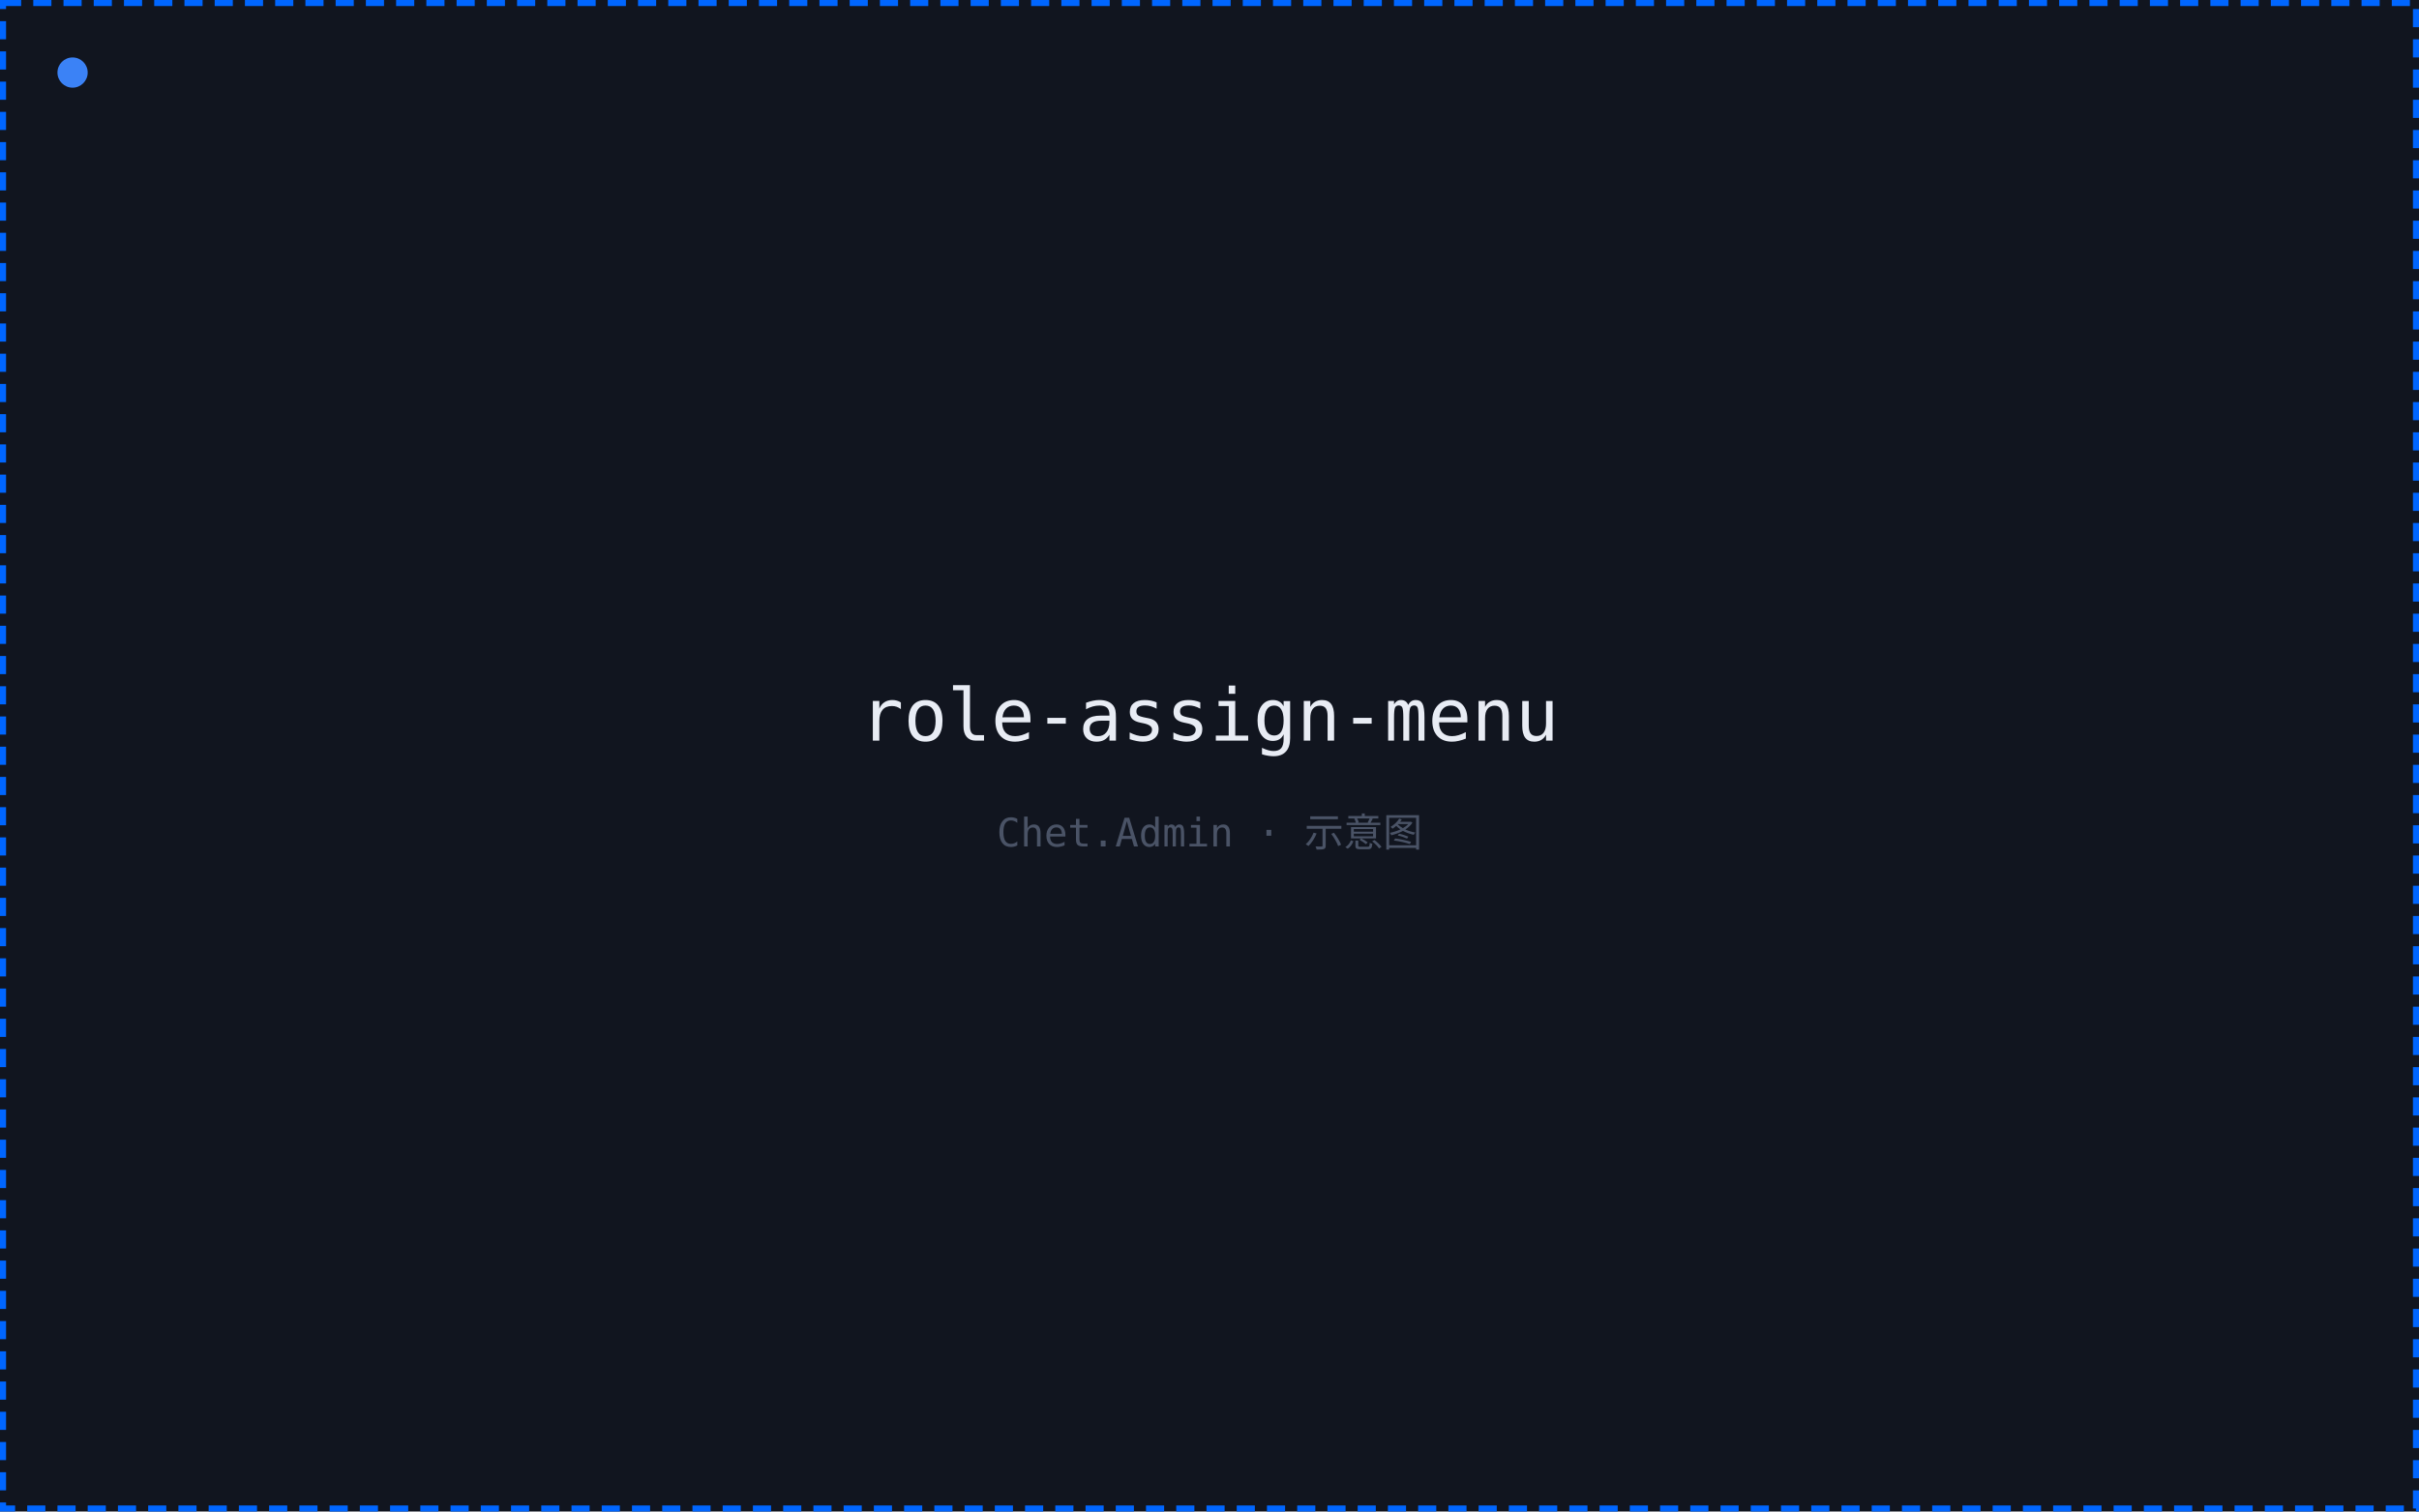
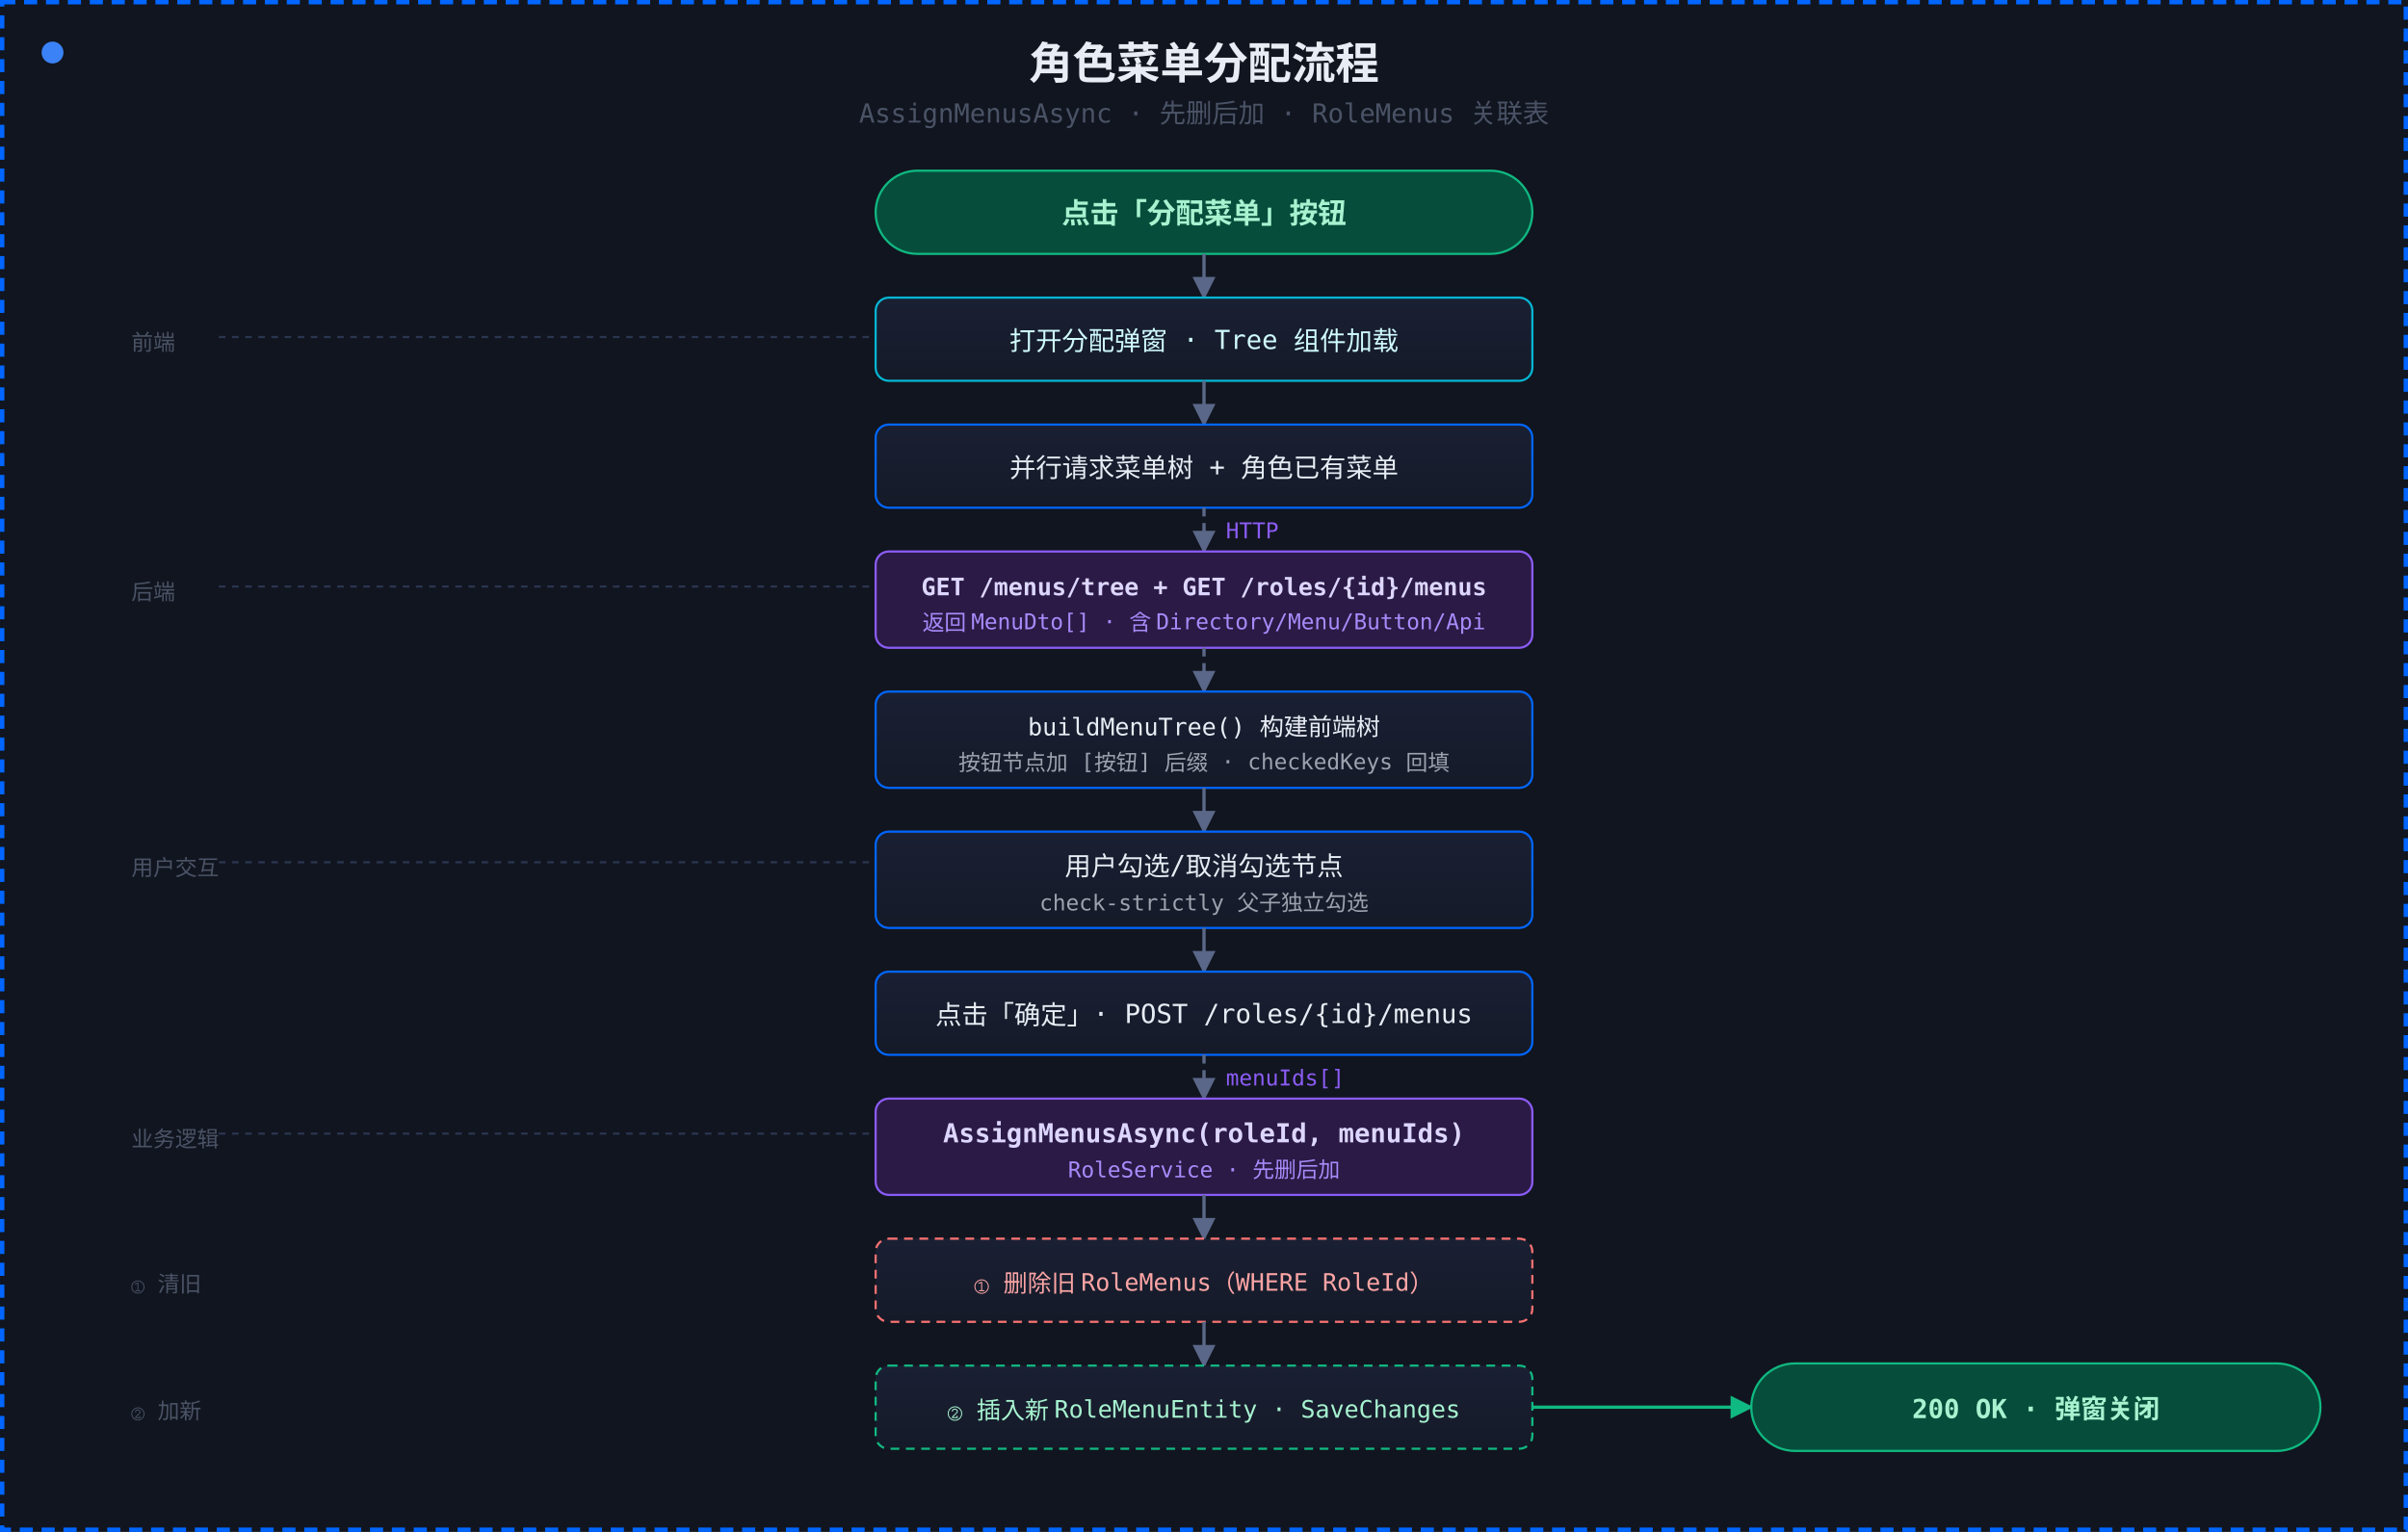
- <svg xmlns="http://www.w3.org/2000/svg" viewBox="0 0 800 500">
-   <rect width="800" height="500" fill="#11151F" />
-   <rect x="1" y="1" width="798" height="498" fill="none" stroke="#0066FF" stroke-width="2" stroke-dasharray="6 4" />
+ <svg xmlns="http://www.w3.org/2000/svg" viewBox="0 0 1100 700" font-family="ui-monospace, 'SF Mono', Menlo, Consolas, monospace">
+   <defs>
+     <marker id="arr" viewBox="0 0 10 10" refX="9" refY="5" markerWidth="7" markerHeight="7" orient="auto-start-reverse">
+       <path d="M0,0 L10,5 L0,10 z" fill="#5A6788" />
+     </marker>
+     <marker id="arrG" viewBox="0 0 10 10" refX="9" refY="5" markerWidth="7" markerHeight="7" orient="auto-start-reverse">
+       <path d="M0,0 L10,5 L0,10 z" fill="#10B981" />
+     </marker>
+     <linearGradient id="pBox" x1="0" y1="0" x2="0" y2="1">
+       <stop offset="0" stop-color="#1A2033" />
+       <stop offset="1" stop-color="#141A28" />
+     </linearGradient>
+   </defs>
+   <rect width="1100" height="700" fill="#11151F" />
+   <rect x="1" y="1" width="1098" height="698" fill="none" stroke="#0066FF" stroke-width="2" stroke-dasharray="6 4" />
  <circle cx="24" cy="24" r="5" fill="#3B82F6" />
-   <text x="400" y="245" text-anchor="middle" fill="#E8ECF4" font-family="monospace" font-size="24" font-weight="500">role-assign-menu</text>
-   <text x="400" y="280" text-anchor="middle" fill="#4A5366" font-family="monospace" font-size="13">Chet.Admin · 示意图</text>
+   <text x="550" y="36" text-anchor="middle" fill="#E8ECF4" font-size="20" font-weight="600">角色菜单分配流程</text>
+   <text x="550" y="56" text-anchor="middle" fill="#4A5366" font-size="12">AssignMenusAsync · 先删后加 · RoleMenus 关联表</text>
+   <rect x="400" y="78" width="300" height="38" rx="19" fill="#064E3B" stroke="#10B981" />
+   <text x="550" y="102" text-anchor="middle" fill="#A7F3D0" font-size="13" font-weight="600">点击「分配菜单」按钮</text>
+   <line x1="550" y1="116" x2="550" y2="136" stroke="#5A6788" stroke-width="1.5" marker-end="url(#arr)" />
+   <rect x="400" y="136" width="300" height="38" rx="6" fill="url(#pBox)" stroke="#06B6D4" />
+   <text x="550" y="160" text-anchor="middle" fill="#CFFAFE" font-size="12">打开分配弹窗 · Tree 组件加载</text>
+   <line x1="550" y1="174" x2="550" y2="194" stroke="#5A6788" stroke-width="1.5" marker-end="url(#arr)" />
+   <rect x="400" y="194" width="300" height="38" rx="6" fill="url(#pBox)" stroke="#0066FF" />
+   <text x="550" y="218" text-anchor="middle" fill="#E8ECF4" font-size="12">并行请求菜单树 + 角色已有菜单</text>
+   <line x1="550" y1="232" x2="550" y2="252" stroke="#5A6788" stroke-width="1.5" marker-end="url(#arr)" stroke-dasharray="4 3" />
+   <text x="560" y="246" fill="#8B5CF6" font-size="10">HTTP</text>
+   <rect x="400" y="252" width="300" height="44" rx="6" fill="#2A1A45" stroke="#8B5CF6" />
+   <text x="550" y="272" text-anchor="middle" fill="#DDD6FE" font-size="11" font-weight="600">GET /menus/tree + GET /roles/{id}/menus</text>
+   <text x="550" y="288" text-anchor="middle" fill="#A78BFA" font-size="10">返回 MenuDto[] · 含 Directory/Menu/Button/Api</text>
+   <line x1="550" y1="296" x2="550" y2="316" stroke="#5A6788" stroke-width="1.5" marker-end="url(#arr)" stroke-dasharray="4 3" />
+   <rect x="400" y="316" width="300" height="44" rx="6" fill="url(#pBox)" stroke="#0066FF" />
+   <text x="550" y="336" text-anchor="middle" fill="#E8ECF4" font-size="11">buildMenuTree() 构建前端树</text>
+   <text x="550" y="352" text-anchor="middle" fill="#9CA3AF" font-size="10">按钮节点加 [按钮] 后缀 · checkedKeys 回填</text>
+   <line x1="550" y1="360" x2="550" y2="380" stroke="#5A6788" stroke-width="1.5" marker-end="url(#arr)" />
+   <rect x="400" y="380" width="300" height="44" rx="6" fill="url(#pBox)" stroke="#0066FF" />
+   <text x="550" y="400" text-anchor="middle" fill="#E8ECF4" font-size="12">用户勾选/取消勾选节点</text>
+   <text x="550" y="416" text-anchor="middle" fill="#9CA3AF" font-size="10">check-strictly 父子独立勾选</text>
+   <line x1="550" y1="424" x2="550" y2="444" stroke="#5A6788" stroke-width="1.5" marker-end="url(#arr)" />
+   <rect x="400" y="444" width="300" height="38" rx="6" fill="url(#pBox)" stroke="#0066FF" />
+   <text x="550" y="468" text-anchor="middle" fill="#E8ECF4" font-size="12">点击「确定」· POST /roles/{id}/menus</text>
+   <line x1="550" y1="482" x2="550" y2="502" stroke="#5A6788" stroke-width="1.5" marker-end="url(#arr)" stroke-dasharray="4 3" />
+   <text x="560" y="496" fill="#8B5CF6" font-size="10">menuIds[]</text>
+   <rect x="400" y="502" width="300" height="44" rx="6" fill="#2A1A45" stroke="#8B5CF6" />
+   <text x="550" y="522" text-anchor="middle" fill="#DDD6FE" font-size="12" font-weight="600">AssignMenusAsync(roleId, menuIds)</text>
+   <text x="550" y="538" text-anchor="middle" fill="#A78BFA" font-size="10">RoleService · 先删后加</text>
+   <line x1="550" y1="546" x2="550" y2="566" stroke="#5A6788" stroke-width="1.5" marker-end="url(#arr)" />
+   <rect x="400" y="566" width="300" height="38" rx="6" fill="url(#pBox)" stroke="#F87171" stroke-dasharray="4 3" />
+   <text x="550" y="590" text-anchor="middle" fill="#FCA5A5" font-size="11">① 删除旧 RoleMenus（WHERE RoleId）</text>
+   <line x1="550" y1="604" x2="550" y2="624" stroke="#5A6788" stroke-width="1.5" marker-end="url(#arr)" />
+   <rect x="400" y="624" width="300" height="38" rx="6" fill="url(#pBox)" stroke="#10B981" stroke-dasharray="4 3" />
+   <text x="550" y="648" text-anchor="middle" fill="#A7F3D0" font-size="11">② 插入新 RoleMenuEntity · SaveChanges</text>
+   <line x1="700" y1="643" x2="800" y2="643" stroke="#10B981" stroke-width="1.5" marker-end="url(#arrG)" />
+   <rect x="800" y="623" width="260" height="40" rx="20" fill="#064E3B" stroke="#10B981" />
+   <text x="930" y="648" text-anchor="middle" fill="#A7F3D0" font-size="12" font-weight="600">200 OK · 弹窗关闭</text>
+   <g fill="#4A5366" font-size="10">
+     <text x="60" y="160">前端</text>
+     <text x="60" y="274">后端</text>
+     <text x="60" y="400">用户交互</text>
+     <text x="60" y="524">业务逻辑</text>
+     <text x="60" y="590">① 清旧</text>
+     <text x="60" y="648">② 加新</text>
+   </g>
+   <line x1="100" y1="154" x2="400" y2="154" stroke="#2A3550" stroke-dasharray="3 3" />
+   <line x1="100" y1="268" x2="400" y2="268" stroke="#2A3550" stroke-dasharray="3 3" />
+   <line x1="100" y1="394" x2="400" y2="394" stroke="#2A3550" stroke-dasharray="3 3" />
+   <line x1="100" y1="518" x2="400" y2="518" stroke="#2A3550" stroke-dasharray="3 3" />
+   <g>
+     <rect x="40" y="688" width="1020" height="0" fill="none" />
+   </g>
</svg>
